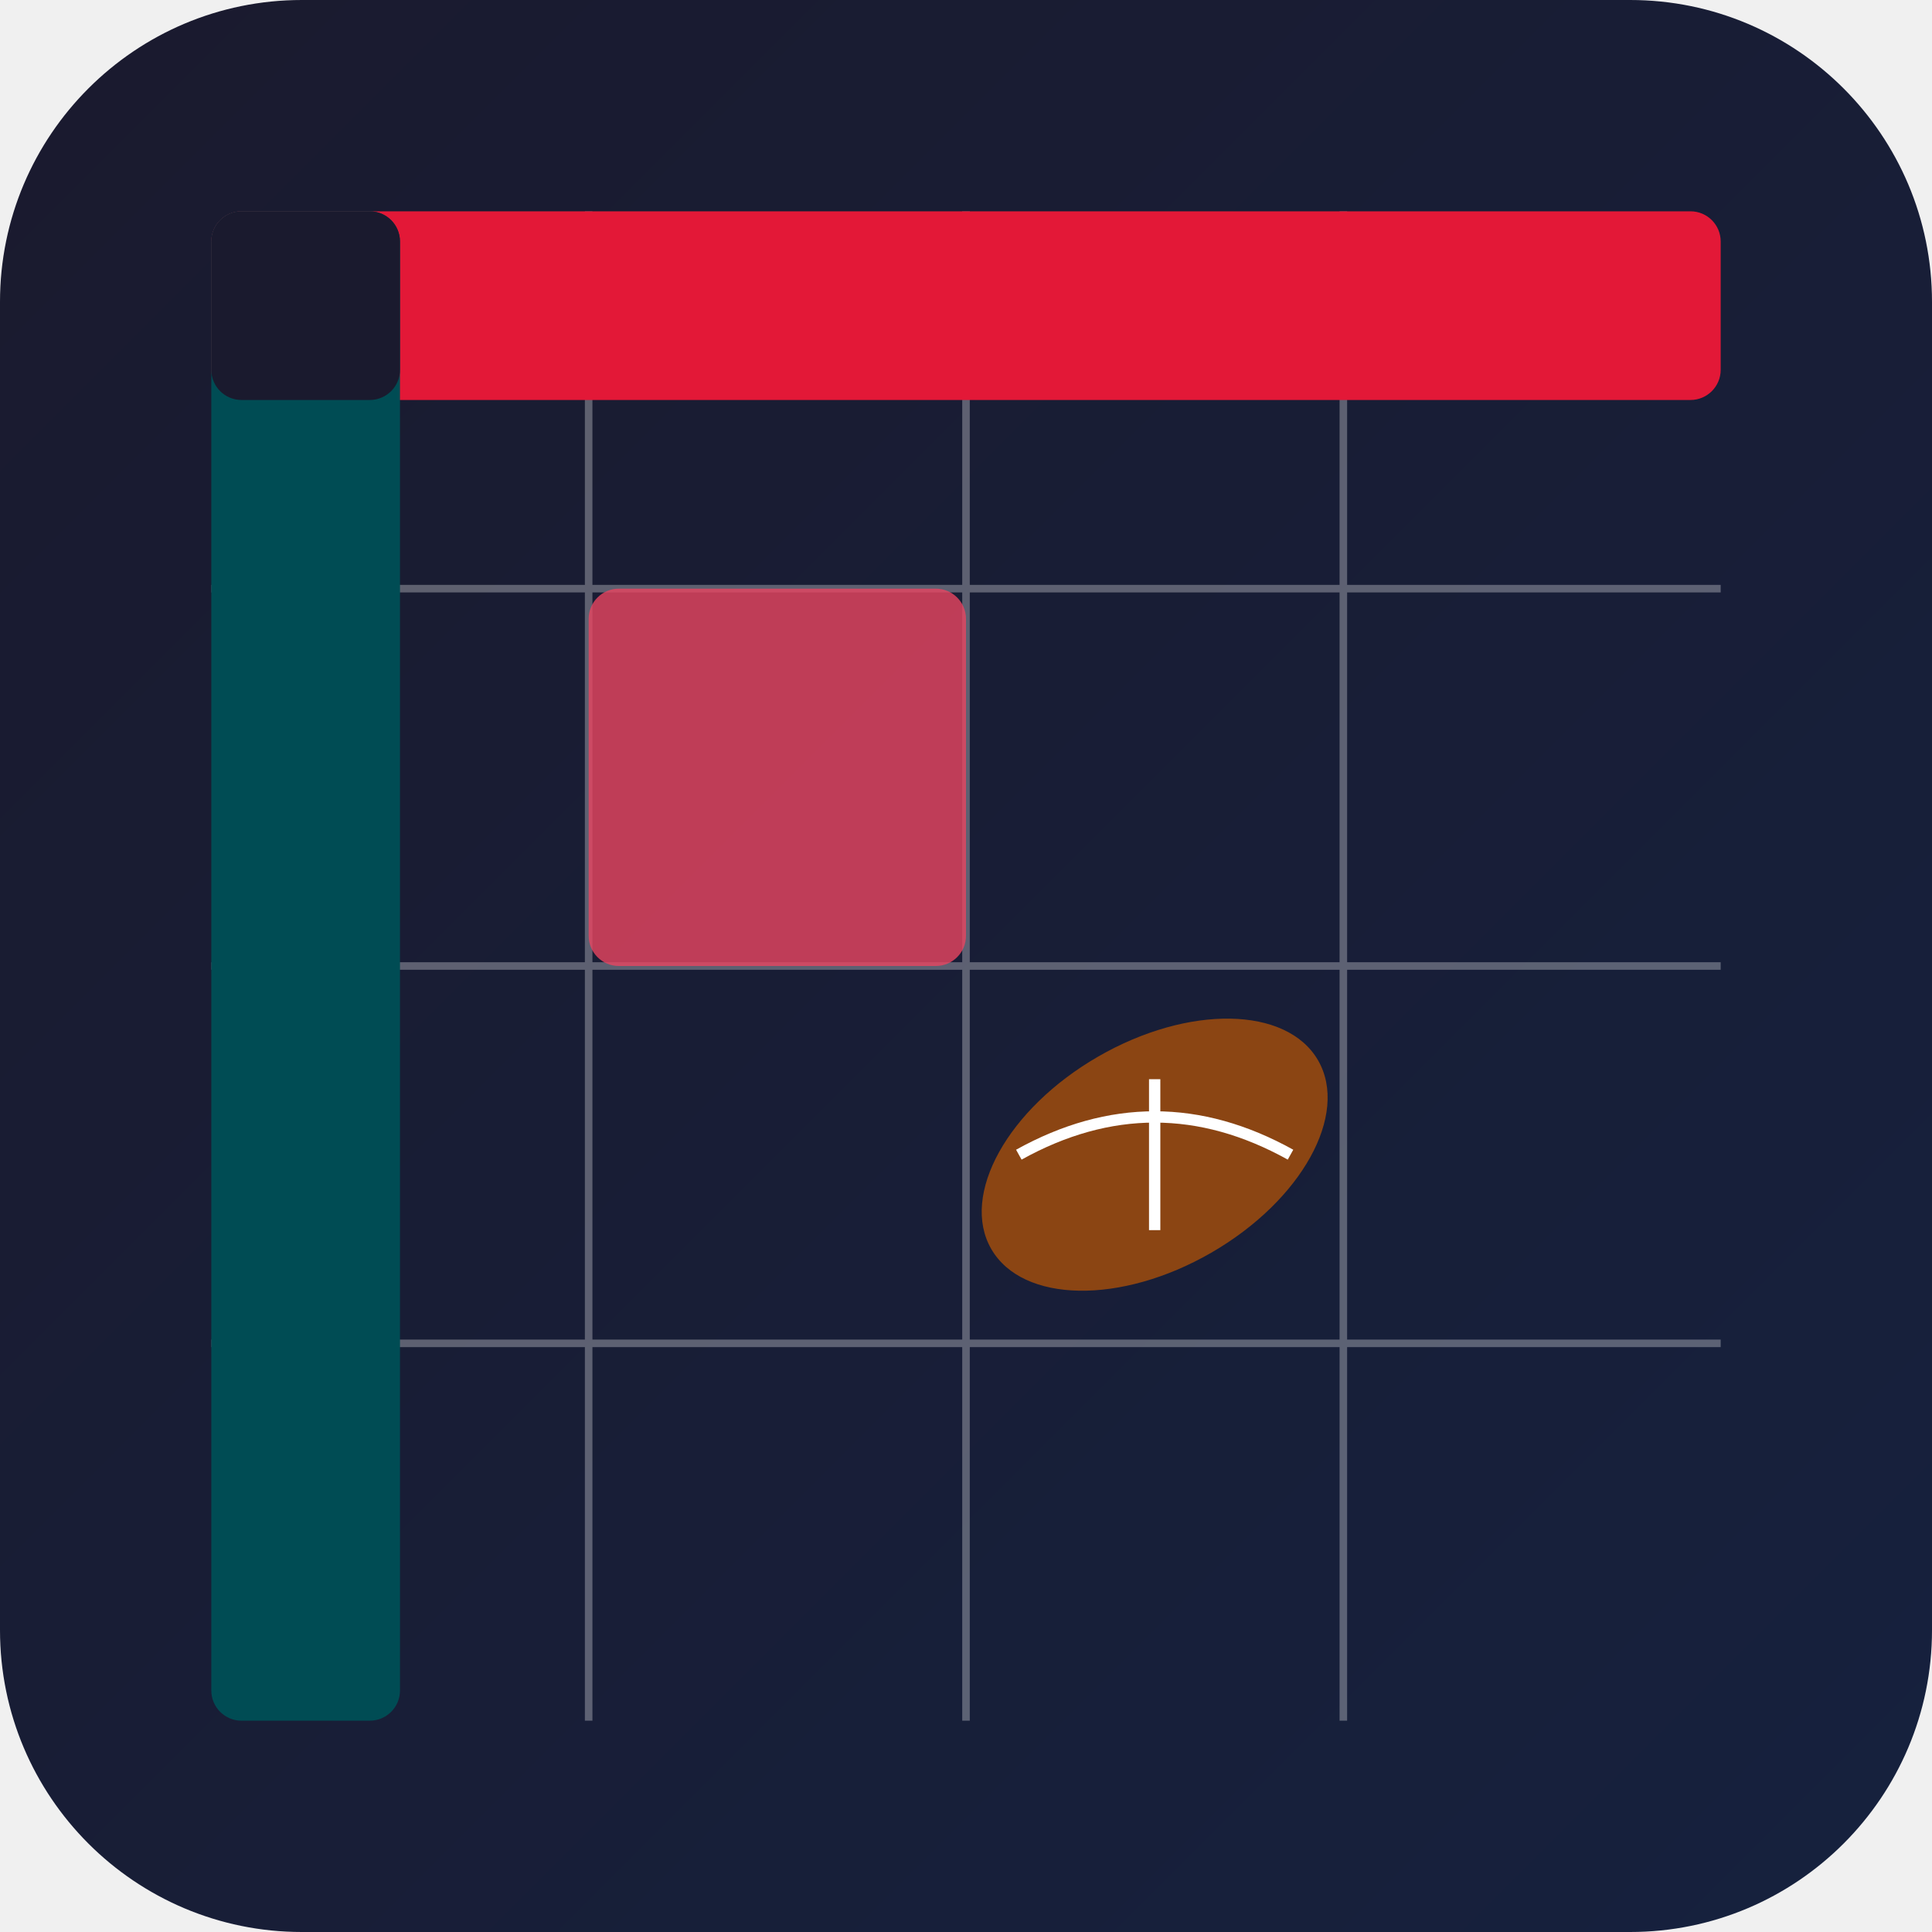
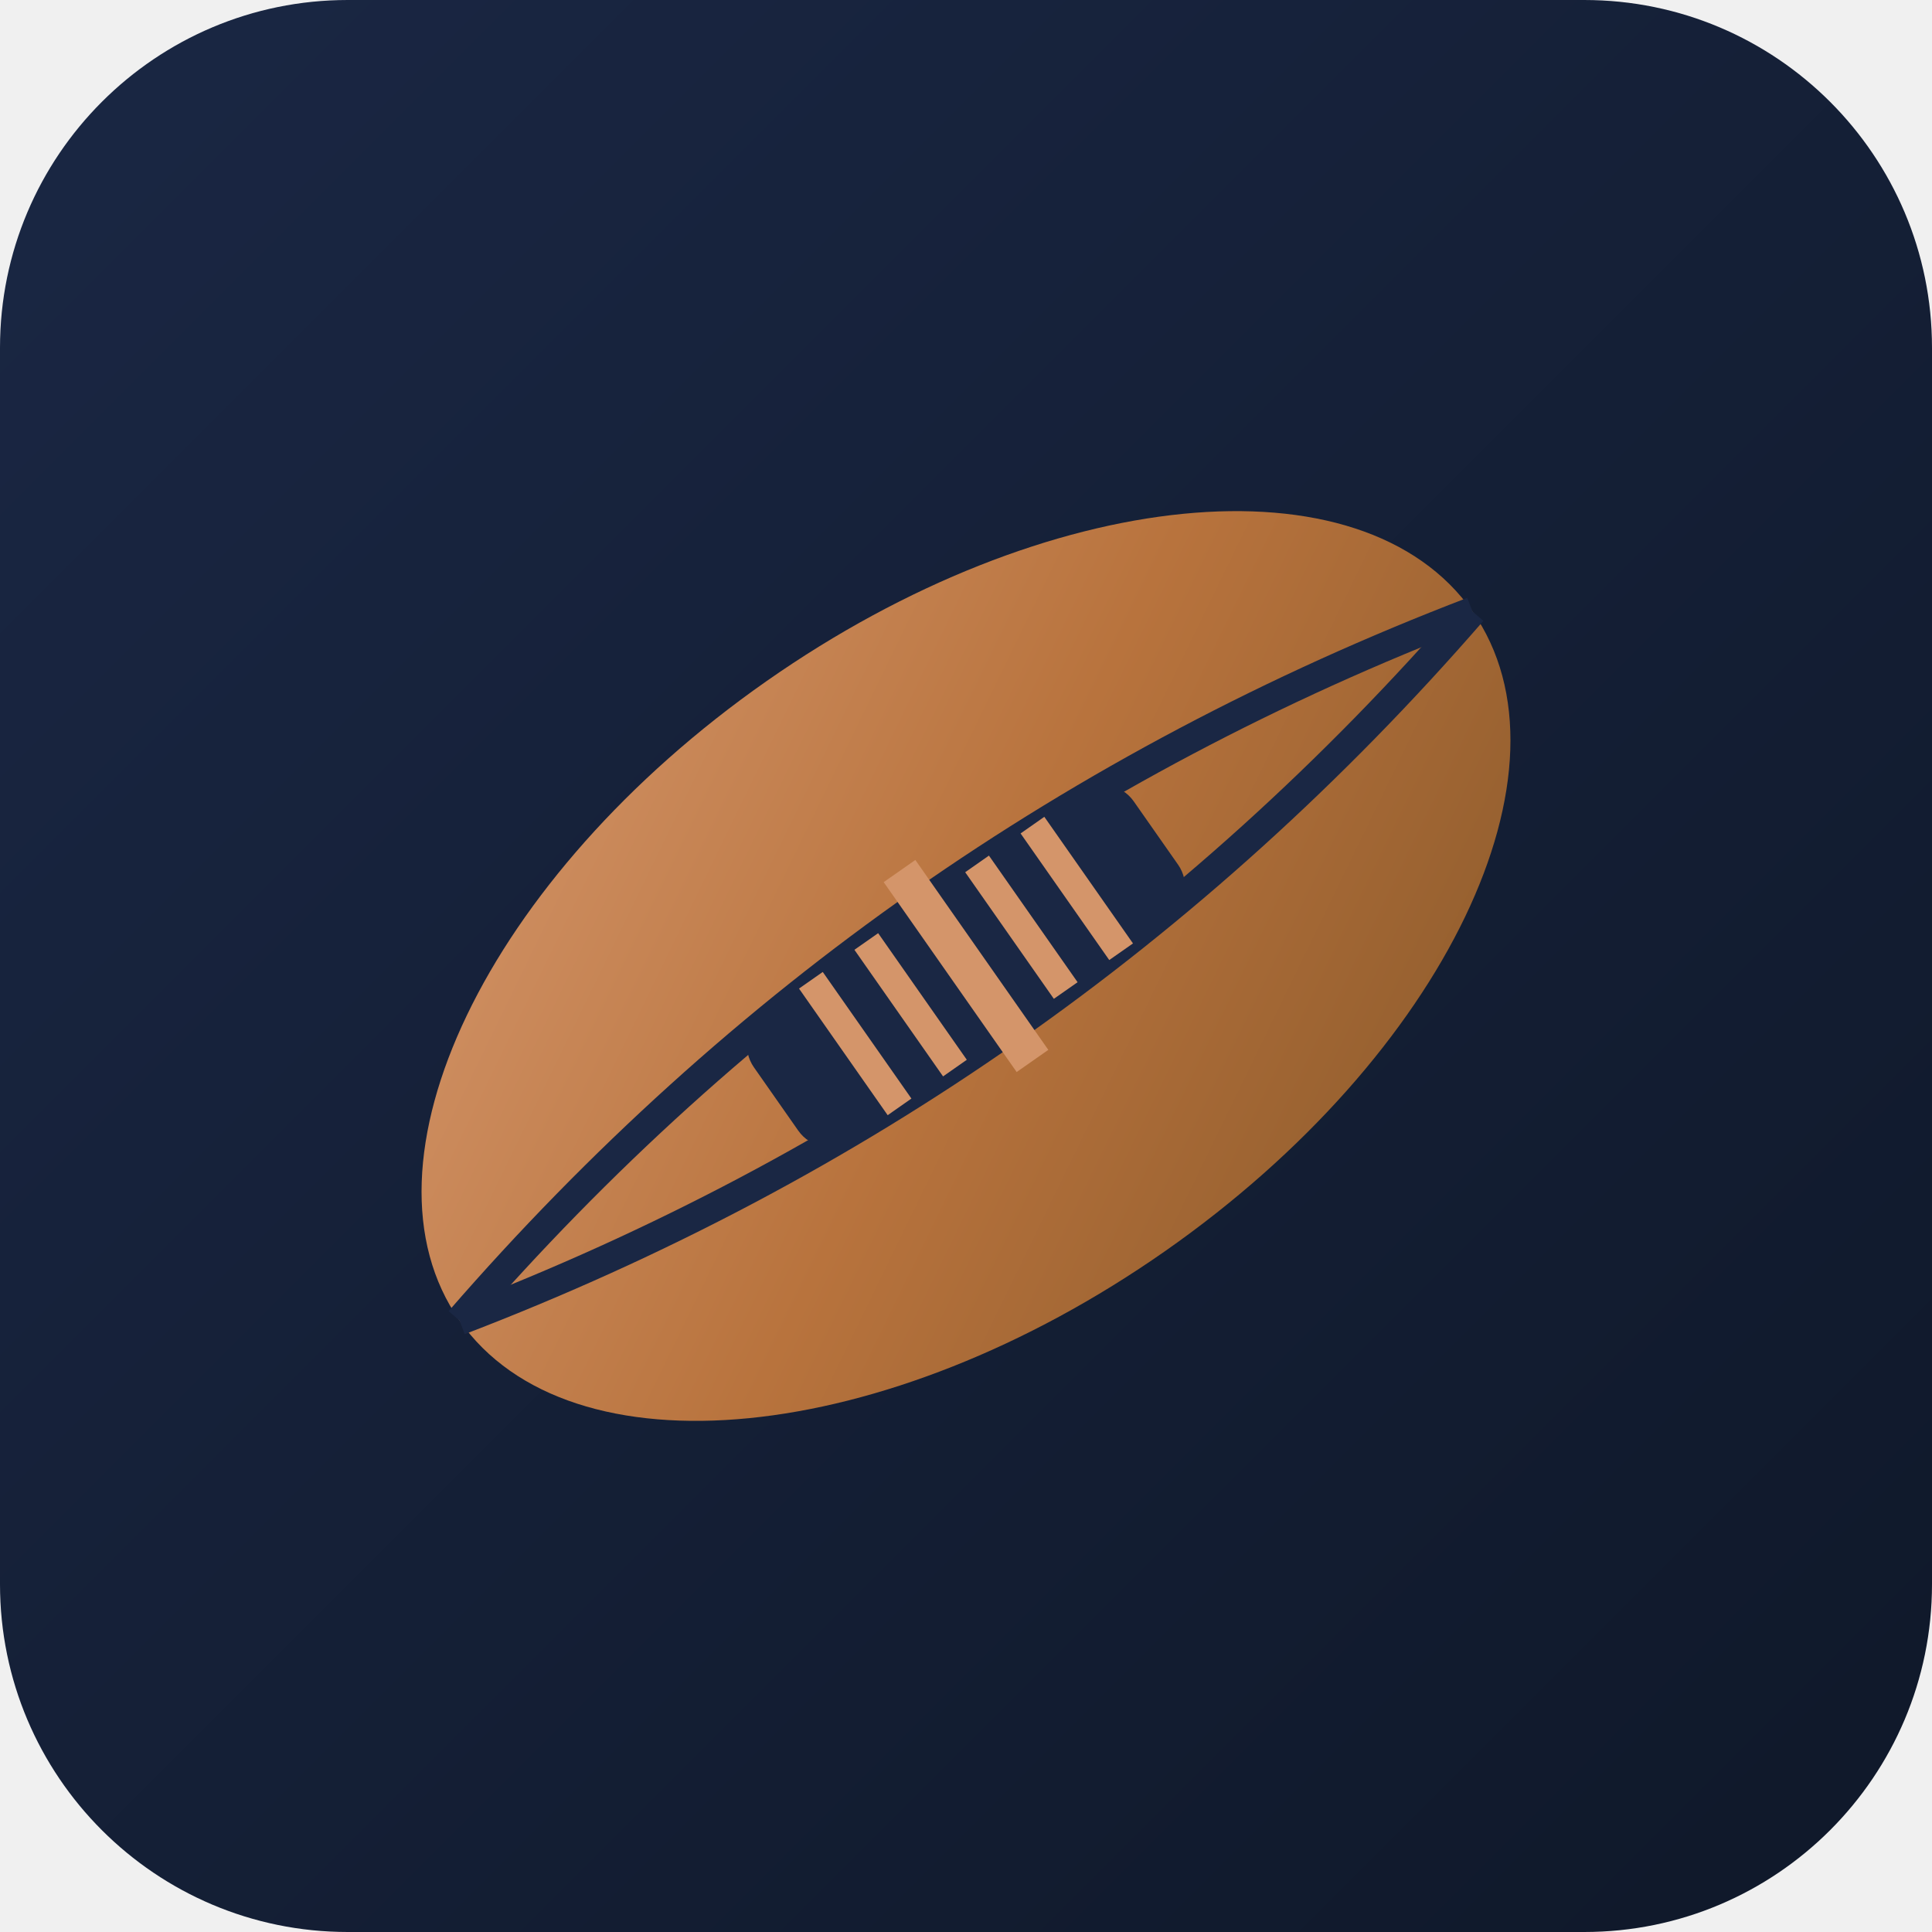
- <svg xmlns="http://www.w3.org/2000/svg" viewBox="0 0 512 512">
+ <svg xmlns="http://www.w3.org/2000/svg" viewBox="0 0 100 100" width="100" height="100">
  <defs>
-     <linearGradient id="bg" x1="0%" y1="0%" x2="100%" y2="100%">
-       <stop offset="0%" style="stop-color:#1a1a2e" />
-       <stop offset="100%" style="stop-color:#16213e" />
+     <linearGradient id="bgGrad" x1="0%" y1="0%" x2="100%" y2="100%">
+       <stop offset="0%" style="stop-color:#1a2744" />
+       <stop offset="100%" style="stop-color:#0f1829" />
+     </linearGradient>
+     <linearGradient id="footballGrad" x1="0%" y1="0%" x2="100%" y2="100%">
+       <stop offset="0%" style="stop-color:#d4956a" />
+       <stop offset="50%" style="stop-color:#b8733d" />
+       <stop offset="100%" style="stop-color:#8b5a2b" />
    </linearGradient>
  </defs>
-   <rect width="512" height="512" rx="80" fill="url(#bg)" />
-   <g stroke="#ffffff" stroke-width="2" opacity="0.3">
-     <line x1="56" y1="156" x2="456" y2="156" />
-     <line x1="56" y1="256" x2="456" y2="256" />
-     <line x1="56" y1="356" x2="456" y2="356" />
-     <line x1="156" y1="56" x2="156" y2="456" />
-     <line x1="256" y1="56" x2="256" y2="456" />
-     <line x1="356" y1="56" x2="356" y2="456" />
+   <rect width="100" height="100" rx="18" fill="url(#bgGrad)" />
+   <g transform="translate(50,50) rotate(-35)">
+     <ellipse cx="0" cy="0" rx="32" ry="18" fill="url(#footballGrad)" />
+     <path d="M -32 0 Q 0 -8 32 0" stroke="#1a2744" stroke-width="1.5" fill="none" />
+     <path d="M -32 0 Q 0 8 32 0" stroke="#1a2744" stroke-width="1.5" fill="none" />
+     <rect x="-12" y="-4" width="24" height="8" fill="#1a2744" rx="2" />
+     <line x1="0" y1="-6" x2="0" y2="6" stroke="#d4956a" stroke-width="2" />
+     <line x1="-7" y1="-4" x2="-7" y2="4" stroke="#d4956a" stroke-width="1.5" />
+     <line x1="-3.5" y1="-4" x2="-3.5" y2="4" stroke="#d4956a" stroke-width="1.5" />
+     <line x1="3.5" y1="-4" x2="3.5" y2="4" stroke="#d4956a" stroke-width="1.5" />
+     <line x1="7" y1="-4" x2="7" y2="4" stroke="#d4956a" stroke-width="1.5" />
  </g>
-   <rect x="156" y="156" width="100" height="100" fill="#e94560" opacity="0.8" rx="8" />
-   <rect x="56" y="56" width="400" height="50" fill="#E31837" rx="8" />
-   <rect x="56" y="56" width="50" height="400" fill="#004C54" rx="8" />
-   <rect x="56" y="56" width="50" height="50" fill="#1a1a2e" rx="8" />
-   <ellipse cx="306" cy="306" rx="50" ry="30" fill="#8B4513" transform="rotate(-30 306 306)" />
-   <path d="M 270 306 Q 306 286 342 306" stroke="white" stroke-width="3" fill="none" />
-   <line x1="306" y1="286" x2="306" y2="326" stroke="white" stroke-width="3" />
</svg>
